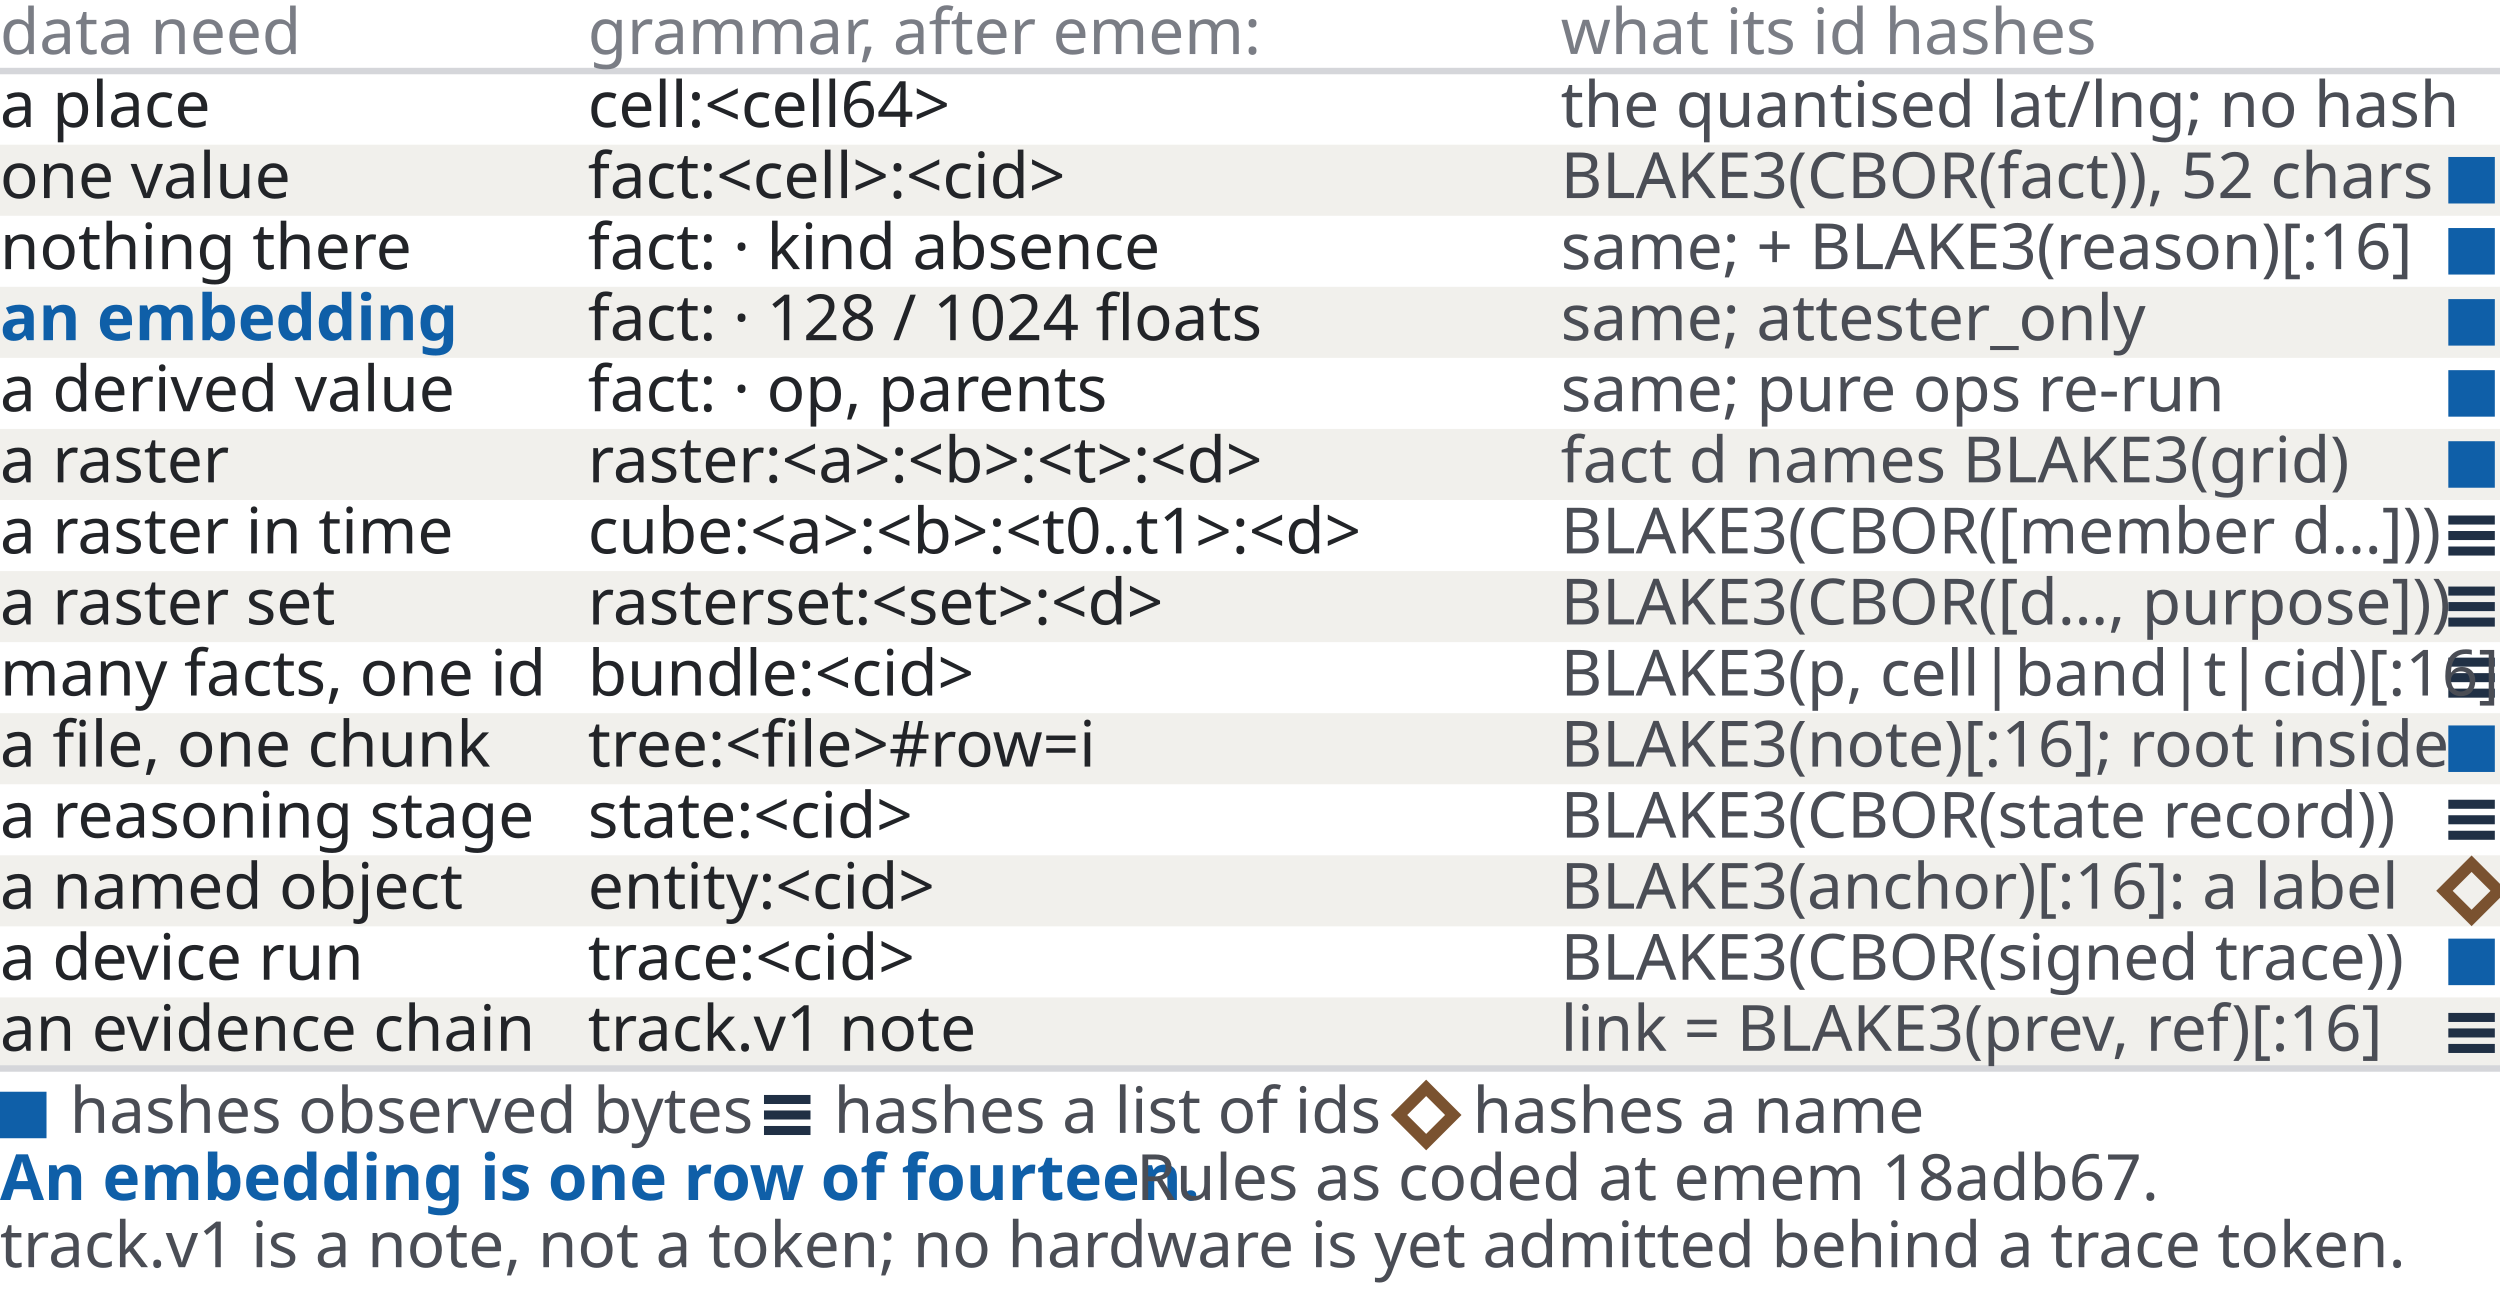
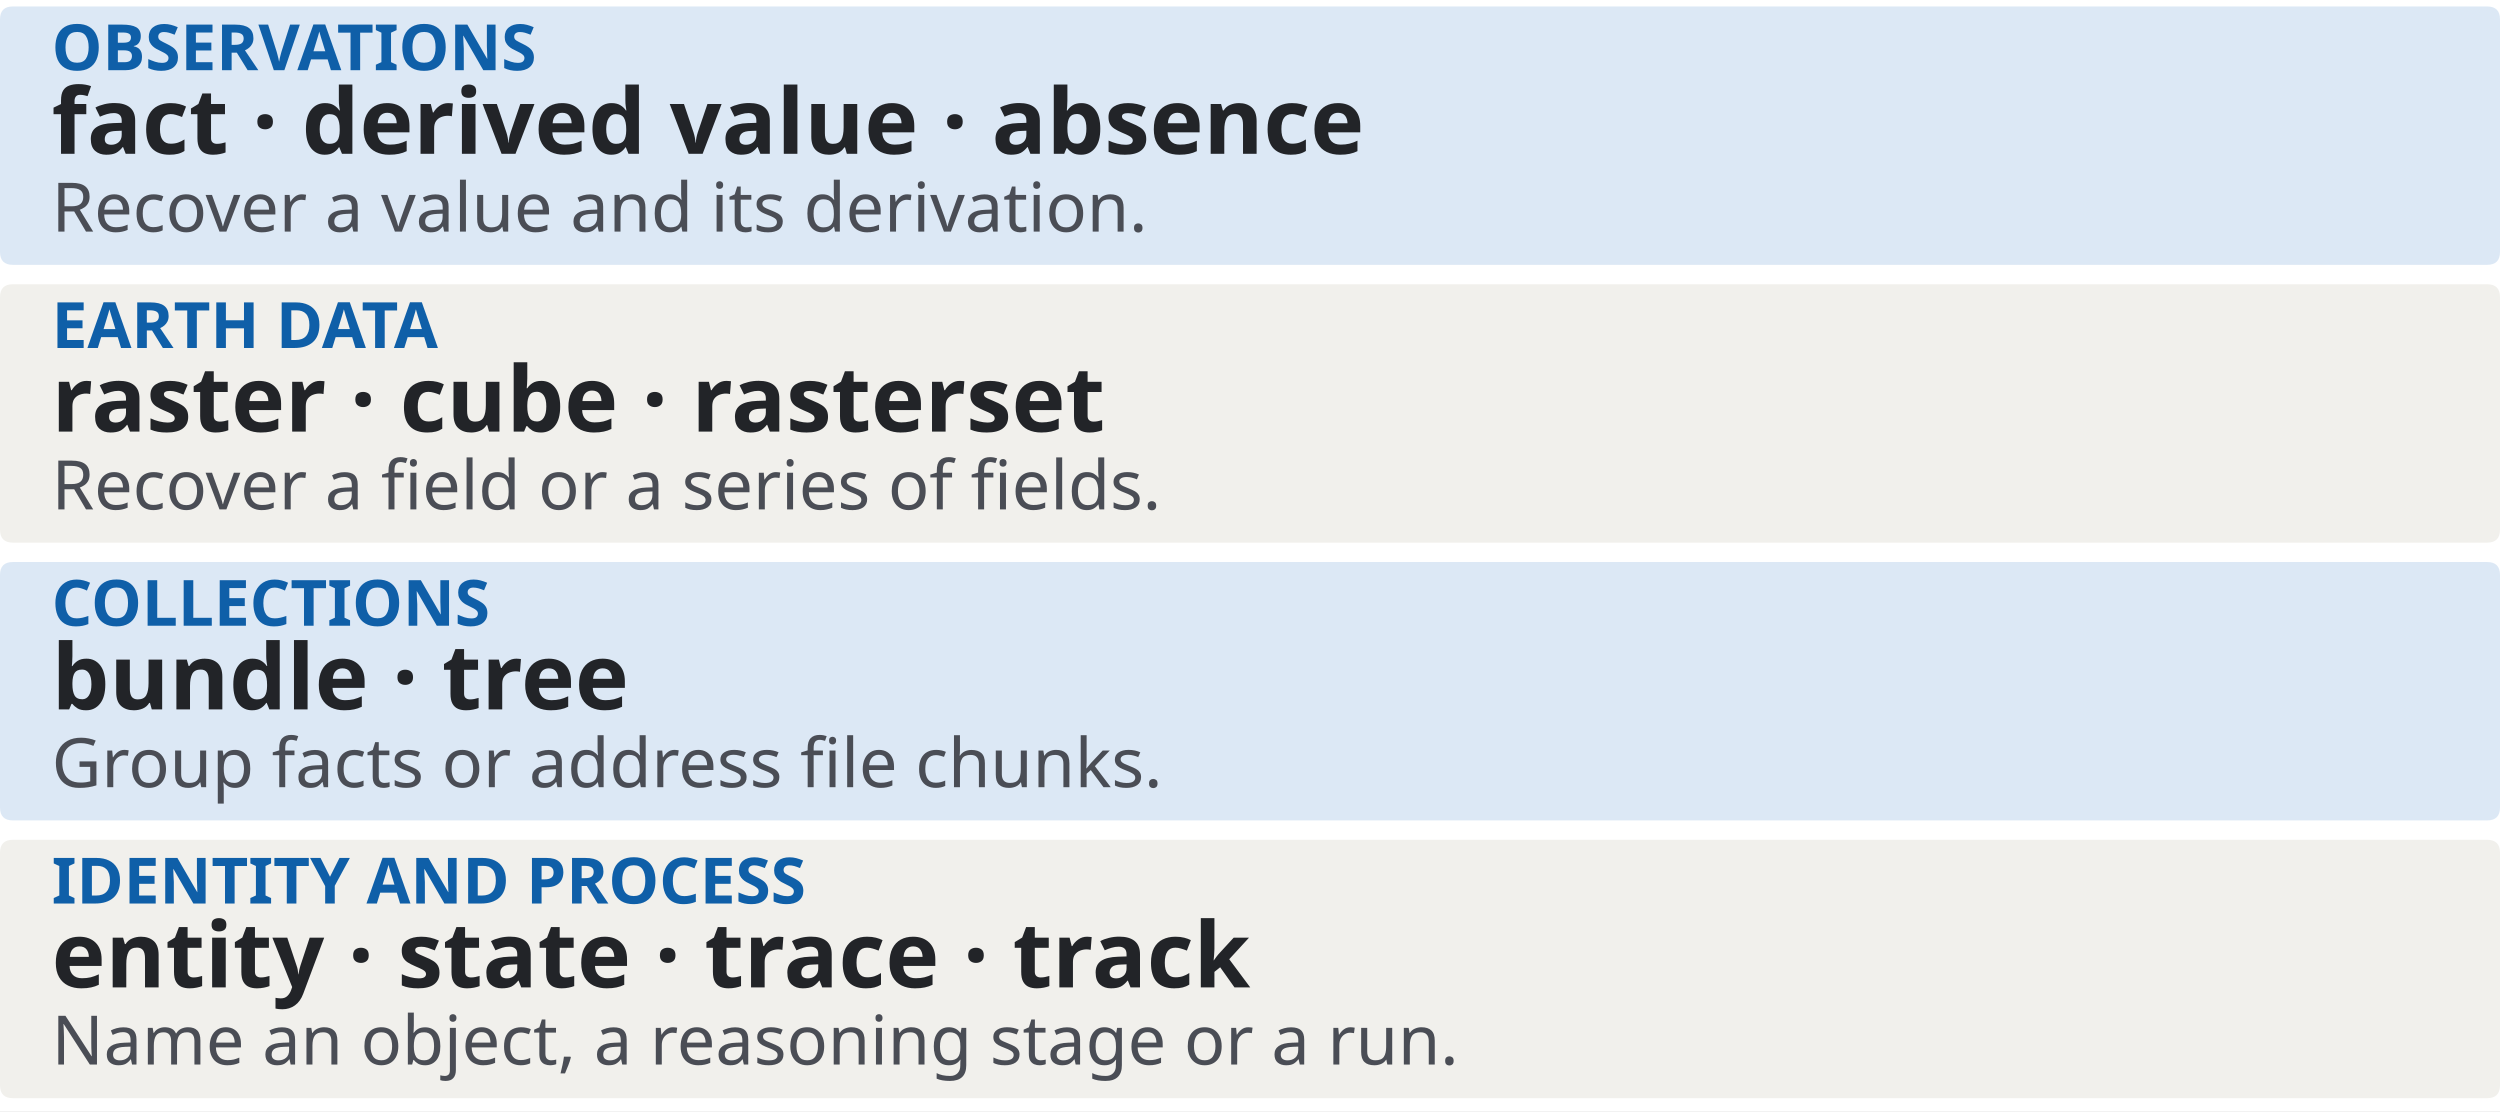
- <svg xmlns="http://www.w3.org/2000/svg" width="548.504pt" height="283.465pt" viewBox="0 0 548.504 283.465" version="1.1">
+ <svg xmlns="http://www.w3.org/2000/svg" width="548.504pt" height="243.78pt" viewBox="0 0 548.504 243.78" version="1.1">
  <defs>
    <style type="text/css">*{stroke-linejoin: round; stroke-linecap: butt}</style>
  </defs>
  <g id="figure_1">
    <g id="patch_1">
-       <path d="M 0 283.465  L 548.504 283.465  L 548.504 0  L 0 0  z " style="fill: #ffffff" />
+       <path d="M 0 243.78  L 548.504 243.78  L 548.504 0  L 0 0  z " style="fill: #ffffff" />
    </g>
    <g id="axes_1">
      <g id="patch_2">
-         <path d="M 0 31.748  L 548.504 31.748  L 548.504 47.339  L 0 47.339  z " clip-path="url(#pb19f500c92)" style="fill: #f1f0ec" />
+         <path d="M 2.835 1.417  L 545.669 1.417  Q 548.504 1.417 548.504 4.252  L 548.504 55.276  Q 548.504 58.11 545.669 58.11  L 2.835 58.11  Q 0 58.11 0 55.276  L 0 4.252  Q 0 1.417 2.835 1.417  z " clip-path="url(#pb8f6531162)" style="fill: #dce8f5" />
      </g>
      <g id="patch_3">
-         <path d="M 0 62.929  L 548.504 62.929  L 548.504 78.52  L 0 78.52  z " clip-path="url(#pb19f500c92)" style="fill: #f1f0ec" />
+         <path d="M 2.835 62.362  L 545.669 62.362  Q 548.504 62.362 548.504 65.197  L 548.504 116.22  Q 548.504 119.055 545.669 119.055  L 2.835 119.055  Q 0 119.055 0 116.22  L 0 65.197  Q 0 62.362 2.835 62.362  z " clip-path="url(#pb8f6531162)" style="fill: #f1f0ec" />
      </g>
      <g id="patch_4">
-         <path d="M 0 94.11  L 548.504 94.11  L 548.504 109.701  L 0 109.701  z " clip-path="url(#pb19f500c92)" style="fill: #f1f0ec" />
+         <path d="M 2.835 123.307  L 545.669 123.307  Q 548.504 123.307 548.504 126.142  L 548.504 177.165  Q 548.504 180 545.669 180  L 2.835 180  Q 0 180 0 177.165  L 0 126.142  Q 0 123.307 2.835 123.307  z " clip-path="url(#pb8f6531162)" style="fill: #dce8f5" />
      </g>
      <g id="patch_5">
-         <path d="M 0 125.291  L 548.504 125.291  L 548.504 140.882  L 0 140.882  z " clip-path="url(#pb19f500c92)" style="fill: #f1f0ec" />
-       </g>
-       <g id="patch_6">
-         <path d="M 0 156.472  L 548.504 156.472  L 548.504 172.063  L 0 172.063  z " clip-path="url(#pb19f500c92)" style="fill: #f1f0ec" />
-       </g>
-       <g id="patch_7">
-         <path d="M 0 187.654  L 548.504 187.654  L 548.504 203.244  L 0 203.244  z " clip-path="url(#pb19f500c92)" style="fill: #f1f0ec" />
-       </g>
-       <g id="patch_8">
-         <path d="M 0 218.835  L 548.504 218.835  L 548.504 234.425  L 0 234.425  z " clip-path="url(#pb19f500c92)" style="fill: #f1f0ec" />
-       </g>
-       <g id="line2d_1">
-         <path d="M 0 15.591  L 548.504 15.591  " clip-path="url(#pb19f500c92)" style="fill: none; stroke: #d5d6da; stroke-width: 1.417; stroke-linecap: square" />
-       </g>
-       <g id="line2d_2">
-         <path d="M 0 234.425  L 548.504 234.425  " clip-path="url(#pb19f500c92)" style="fill: none; stroke: #d5d6da; stroke-width: 1.417; stroke-linecap: square" />
-       </g>
-       <g id="patch_9">
-         <path d="M 537.165 34.441  L 547.37 34.441  L 547.37 44.646  L 537.165 44.646  z " clip-path="url(#pb19f500c92)" style="fill: #0f5fa8" />
-       </g>
-       <g id="patch_10">
-         <path d="M 537.165 50.031  L 547.37 50.031  L 547.37 60.236  L 537.165 60.236  z " clip-path="url(#pb19f500c92)" style="fill: #0f5fa8" />
-       </g>
-       <g id="patch_11">
-         <path d="M 537.165 65.622  L 547.37 65.622  L 547.37 75.827  L 537.165 75.827  z " clip-path="url(#pb19f500c92)" style="fill: #0f5fa8" />
-       </g>
-       <g id="patch_12">
-         <path d="M 537.165 81.213  L 547.37 81.213  L 547.37 91.417  L 537.165 91.417  z " clip-path="url(#pb19f500c92)" style="fill: #0f5fa8" />
-       </g>
-       <g id="patch_13">
-         <path d="M 537.165 96.803  L 547.37 96.803  L 547.37 107.008  L 537.165 107.008  z " clip-path="url(#pb19f500c92)" style="fill: #0f5fa8" />
-       </g>
-       <g id="patch_14">
-         <path d="M 537.165 113.102  L 547.37 113.102  L 547.37 115.087  L 537.165 115.087  z " clip-path="url(#pb19f500c92)" style="fill: #203045" />
-       </g>
-       <g id="patch_15">
-         <path d="M 537.165 116.504  L 547.37 116.504  L 547.37 118.488  L 537.165 118.488  z " clip-path="url(#pb19f500c92)" style="fill: #203045" />
-       </g>
-       <g id="patch_16">
-         <path d="M 537.165 119.906  L 547.37 119.906  L 547.37 121.89  L 537.165 121.89  z " clip-path="url(#pb19f500c92)" style="fill: #203045" />
-       </g>
-       <g id="patch_17">
-         <path d="M 537.165 128.693  L 547.37 128.693  L 547.37 130.677  L 537.165 130.677  z " clip-path="url(#pb19f500c92)" style="fill: #203045" />
-       </g>
-       <g id="patch_18">
-         <path d="M 537.165 132.094  L 547.37 132.094  L 547.37 134.079  L 537.165 134.079  z " clip-path="url(#pb19f500c92)" style="fill: #203045" />
-       </g>
-       <g id="patch_19">
-         <path d="M 537.165 135.496  L 547.37 135.496  L 547.37 137.48  L 537.165 137.48  z " clip-path="url(#pb19f500c92)" style="fill: #203045" />
-       </g>
-       <g id="patch_20">
-         <path d="M 537.165 144.283  L 547.37 144.283  L 547.37 146.268  L 537.165 146.268  z " clip-path="url(#pb19f500c92)" style="fill: #203045" />
-       </g>
-       <g id="patch_21">
-         <path d="M 537.165 147.685  L 547.37 147.685  L 547.37 149.669  L 537.165 149.669  z " clip-path="url(#pb19f500c92)" style="fill: #203045" />
-       </g>
-       <g id="patch_22">
-         <path d="M 537.165 151.087  L 547.37 151.087  L 547.37 153.071  L 537.165 153.071  z " clip-path="url(#pb19f500c92)" style="fill: #203045" />
-       </g>
-       <g id="patch_23">
-         <path d="M 537.165 159.165  L 547.37 159.165  L 547.37 169.37  L 537.165 169.37  z " clip-path="url(#pb19f500c92)" style="fill: #0f5fa8" />
-       </g>
-       <g id="patch_24">
-         <path d="M 537.165 175.465  L 547.37 175.465  L 547.37 177.449  L 537.165 177.449  z " clip-path="url(#pb19f500c92)" style="fill: #203045" />
-       </g>
-       <g id="patch_25">
-         <path d="M 537.165 178.866  L 547.37 178.866  L 547.37 180.85  L 537.165 180.85  z " clip-path="url(#pb19f500c92)" style="fill: #203045" />
-       </g>
-       <g id="patch_26">
-         <path d="M 537.165 182.268  L 547.37 182.268  L 547.37 184.252  L 537.165 184.252  z " clip-path="url(#pb19f500c92)" style="fill: #203045" />
-       </g>
-       <g id="patch_27">
-         <path d="M 542.268 189.496  L 548.22 195.449  L 542.268 201.402  L 536.315 195.449  L 542.268 189.496  z " clip-path="url(#pb19f500c92)" style="fill: none; stroke: #7a5230; stroke-width: 2.551; stroke-linejoin: miter" />
-       </g>
-       <g id="patch_28">
-         <path d="M 537.165 205.937  L 547.37 205.937  L 547.37 216.142  L 537.165 216.142  z " clip-path="url(#pb19f500c92)" style="fill: #0f5fa8" />
-       </g>
-       <g id="patch_29">
-         <path d="M 537.165 222.236  L 547.37 222.236  L 547.37 224.22  L 537.165 224.22  z " clip-path="url(#pb19f500c92)" style="fill: #203045" />
-       </g>
-       <g id="patch_30">
-         <path d="M 537.165 225.638  L 547.37 225.638  L 547.37 227.622  L 537.165 227.622  z " clip-path="url(#pb19f500c92)" style="fill: #203045" />
-       </g>
-       <g id="patch_31">
-         <path d="M 537.165 229.039  L 547.37 229.039  L 547.37 231.024  L 537.165 231.024  z " clip-path="url(#pb19f500c92)" style="fill: #203045" />
-       </g>
-       <g id="patch_32">
-         <path d="M 0 239.528  L 10.205 239.528  L 10.205 249.732  L 0 249.732  z " clip-path="url(#pb19f500c92)" style="fill: #0f5fa8" />
-       </g>
-       <g id="patch_33">
-         <path d="M 167.619 240.236  L 177.824 240.236  L 177.824 242.22  L 167.619 242.22  z " clip-path="url(#pb19f500c92)" style="fill: #203045" />
-       </g>
-       <g id="patch_34">
-         <path d="M 167.619 243.638  L 177.824 243.638  L 177.824 245.622  L 167.619 245.622  z " clip-path="url(#pb19f500c92)" style="fill: #203045" />
-       </g>
-       <g id="patch_35">
-         <path d="M 167.619 247.039  L 177.824 247.039  L 177.824 249.024  L 167.619 249.024  z " clip-path="url(#pb19f500c92)" style="fill: #203045" />
-       </g>
-       <g id="patch_36">
-         <path d="M 312.902 238.677  L 318.854 244.63  L 312.902 250.583  L 306.949 244.63  L 312.902 238.677  z " clip-path="url(#pb19f500c92)" style="fill: none; stroke: #7a5230; stroke-width: 2.551; stroke-linejoin: miter" />
+         <path d="M 2.835 184.252  L 545.669 184.252  Q 548.504 184.252 548.504 187.087  L 548.504 238.11  Q 548.504 240.945 545.669 240.945  L 2.835 240.945  Q 0 240.945 0 238.11  L 0 187.087  Q 0 184.252 2.835 184.252  z " clip-path="url(#pb8f6531162)" style="fill: #f1f0ec" />
      </g>
      <g id="text_1">
-         <text style="font-size: 14px; font-family: 'IBM Plex Sans'; text-anchor: start; fill: #7a7d85" x="0" y="11.857" transform="rotate(-0 0 11.85701)">data need</text>
+         <text style="font-weight: 700; font-size: 14px; font-family: 'IBM Plex Sans'; text-anchor: start; fill: #0f5fa8" x="11.339" y="15.402" transform="rotate(-0 11.33858 15.40205)">OBSERVATIONS</text>
      </g>
      <g id="text_2">
-         <text style="font-size: 14px; font-family: 'IBM Plex Sans'; text-anchor: start; fill: #7a7d85" x="128.976" y="11.857" transform="rotate(-0 128.9764 11.85701)">grammar, after emem:</text>
+         <text style="font-weight: 600; font-size: 20px; font-family: 'IBM Plex Sans'; text-anchor: start; fill: #222428" x="11.339" y="33.746" transform="rotate(-0 11.33858 33.74646)">fact · derived value · absence</text>
      </g>
      <g id="text_3">
-         <text style="font-size: 14px; font-family: 'IBM Plex Sans'; text-anchor: start; fill: #7a7d85" x="342.425" y="11.857" transform="rotate(-0 342.4252 11.85701)">what its id hashes</text>
+         <text style="font-size: 15px; font-family: 'IBM Plex Sans'; text-anchor: start; fill: #4a4d55" x="11.339" y="50.822" transform="rotate(-0 11.33858 50.82165)">Recover a value and its derivation.</text>
      </g>
      <g id="text_4">
-         <text style="font-size: 14px; font-family: 'IBM Plex Sans'; text-anchor: start; fill: #222428" x="0" y="27.873" transform="rotate(-0 0 27.87276)">a place</text>
+         <text style="font-weight: 700; font-size: 14px; font-family: 'IBM Plex Sans'; text-anchor: start; fill: #0f5fa8" x="11.339" y="76.347" transform="rotate(-0 11.33858 76.34693)">EARTH DATA</text>
      </g>
      <g id="text_5">
-         <text style="font-size: 14px; font-family: 'IBM Plex Mono'; text-anchor: start; fill: #222428" x="128.976" y="27.873" transform="rotate(-0 128.9764 27.87276)">cell:&lt;cell64&gt;</text>
+         <text style="font-weight: 600; font-size: 20px; font-family: 'IBM Plex Sans'; text-anchor: start; fill: #222428" x="11.339" y="94.691" transform="rotate(-0 11.33858 94.69134)">raster · cube · rasterset</text>
      </g>
      <g id="text_6">
-         <text style="font-size: 14px; font-family: 'IBM Plex Sans'; text-anchor: start; fill: #4a4d55" x="342.425" y="27.873" transform="rotate(-0 342.4252 27.87276)">the quantised lat/lng; no hash</text>
+         <text style="font-size: 15px; font-family: 'IBM Plex Sans'; text-anchor: start; fill: #4a4d55" x="11.339" y="111.767" transform="rotate(-0 11.33858 111.7665)">Recover a field or a series of fields.</text>
      </g>
      <g id="text_7">
-         <text style="font-size: 14px; font-family: 'IBM Plex Sans'; text-anchor: start; fill: #222428" x="0" y="43.463" transform="rotate(-0 0 43.46331)">one value</text>
+         <text style="font-weight: 700; font-size: 14px; font-family: 'IBM Plex Sans'; text-anchor: start; fill: #0f5fa8" x="11.339" y="137.292" transform="rotate(-0 11.33858 137.2918)">COLLECTIONS</text>
      </g>
      <g id="text_8">
-         <text style="font-size: 14px; font-family: 'IBM Plex Mono'; text-anchor: start; fill: #222428" x="128.976" y="43.463" transform="rotate(-0 128.9764 43.46331)">fact:&lt;cell&gt;:&lt;cid&gt;</text>
+         <text style="font-weight: 600; font-size: 20px; font-family: 'IBM Plex Sans'; text-anchor: start; fill: #222428" x="11.339" y="155.636" transform="rotate(-0 11.33858 155.6362)">bundle · tree</text>
      </g>
      <g id="text_9">
-         <text style="font-size: 14px; font-family: 'IBM Plex Sans'; text-anchor: start; fill: #4a4d55" x="342.425" y="43.463" transform="rotate(-0 342.4252 43.46331)">BLAKE3(CBOR(fact)), 52 chars</text>
+         <text style="font-size: 15px; font-family: 'IBM Plex Sans'; text-anchor: start; fill: #4a4d55" x="11.339" y="172.711" transform="rotate(-0 11.33858 172.7114)">Group facts or address file chunks.</text>
      </g>
      <g id="text_10">
-         <text style="font-size: 14px; font-family: 'IBM Plex Sans'; text-anchor: start; fill: #222428" x="0" y="59.054" transform="rotate(-0 0 59.05386)">nothing there</text>
+         <text style="font-weight: 700; font-size: 14px; font-family: 'IBM Plex Sans'; text-anchor: start; fill: #0f5fa8" x="11.339" y="198.237" transform="rotate(-0 11.33858 198.2367)">IDENTITY AND PROCESS</text>
      </g>
      <g id="text_11">
-         <text style="font-size: 14px; font-family: 'IBM Plex Mono'; text-anchor: start; fill: #222428" x="128.976" y="59.054" transform="rotate(-0 128.9764 59.05386)">fact: · kind absence</text>
+         <text style="font-weight: 600; font-size: 20px; font-family: 'IBM Plex Sans'; text-anchor: start; fill: #222428" x="11.339" y="216.64" transform="rotate(-0 11.33858 216.6405)">entity · state · trace · track</text>
      </g>
      <g id="text_12">
-         <text style="font-size: 14px; font-family: 'IBM Plex Sans'; text-anchor: start; fill: #4a4d55" x="342.425" y="59.054" transform="rotate(-0 342.4252 59.05386)">same; + BLAKE3(reason)[:16]</text>
-       </g>
-       <g id="text_13">
-         <text style="font-weight: 600; font-size: 14px; font-family: 'IBM Plex Sans'; text-anchor: start; fill: #0f5fa8" x="0" y="74.644" transform="rotate(-0 0 74.64441)">an embedding</text>
-       </g>
-       <g id="text_14">
-         <text style="font-size: 14px; font-family: 'IBM Plex Mono'; text-anchor: start; fill: #222428" x="128.976" y="74.644" transform="rotate(-0 128.9764 74.64441)">fact: · 128 / 1024 floats</text>
-       </g>
-       <g id="text_15">
-         <text style="font-size: 14px; font-family: 'IBM Plex Sans'; text-anchor: start; fill: #4a4d55" x="342.425" y="74.644" transform="rotate(-0 342.4252 74.64441)">same; attester_only</text>
-       </g>
-       <g id="text_16">
-         <text style="font-size: 14px; font-family: 'IBM Plex Sans'; text-anchor: start; fill: #222428" x="0" y="90.235" transform="rotate(-0 0 90.23496)">a derived value</text>
-       </g>
-       <g id="text_17">
-         <text style="font-size: 14px; font-family: 'IBM Plex Mono'; text-anchor: start; fill: #222428" x="128.976" y="90.235" transform="rotate(-0 128.9764 90.23496)">fact: · op, parents</text>
-       </g>
-       <g id="text_18">
-         <text style="font-size: 14px; font-family: 'IBM Plex Sans'; text-anchor: start; fill: #4a4d55" x="342.425" y="90.235" transform="rotate(-0 342.4252 90.23496)">same; pure ops re-run</text>
-       </g>
-       <g id="text_19">
-         <text style="font-size: 14px; font-family: 'IBM Plex Sans'; text-anchor: start; fill: #222428" x="0" y="105.826" transform="rotate(-0 0 105.8255)">a raster</text>
-       </g>
-       <g id="text_20">
-         <text style="font-size: 14px; font-family: 'IBM Plex Mono'; text-anchor: start; fill: #222428" x="128.976" y="105.826" transform="rotate(-0 128.9764 105.8255)">raster:&lt;a&gt;:&lt;b&gt;:&lt;t&gt;:&lt;d&gt;</text>
-       </g>
-       <g id="text_21">
-         <text style="font-size: 14px; font-family: 'IBM Plex Sans'; text-anchor: start; fill: #4a4d55" x="342.425" y="105.826" transform="rotate(-0 342.4252 105.8255)">fact d names BLAKE3(grid)</text>
-       </g>
-       <g id="text_22">
-         <text style="font-size: 14px; font-family: 'IBM Plex Sans'; text-anchor: start; fill: #222428" x="0" y="121.416" transform="rotate(-0 0 121.4161)">a raster in time</text>
-       </g>
-       <g id="text_23">
-         <text style="font-size: 14px; font-family: 'IBM Plex Mono'; text-anchor: start; fill: #222428" x="128.976" y="121.416" transform="rotate(-0 128.9764 121.4161)">cube:&lt;a&gt;:&lt;b&gt;:&lt;t0..t1&gt;:&lt;d&gt;</text>
-       </g>
-       <g id="text_24">
-         <text style="font-size: 14px; font-family: 'IBM Plex Sans'; text-anchor: start; fill: #4a4d55" x="342.425" y="121.416" transform="rotate(-0 342.4252 121.4161)">BLAKE3(CBOR([member d…]))</text>
-       </g>
-       <g id="text_25">
-         <text style="font-size: 14px; font-family: 'IBM Plex Sans'; text-anchor: start; fill: #222428" x="0" y="137.007" transform="rotate(-0 0 137.0066)">a raster set</text>
-       </g>
-       <g id="text_26">
-         <text style="font-size: 14px; font-family: 'IBM Plex Mono'; text-anchor: start; fill: #222428" x="128.976" y="137.007" transform="rotate(-0 128.9764 137.0066)">rasterset:&lt;set&gt;:&lt;d&gt;</text>
-       </g>
-       <g id="text_27">
-         <text style="font-size: 14px; font-family: 'IBM Plex Sans'; text-anchor: start; fill: #4a4d55" x="342.425" y="137.007" transform="rotate(-0 342.4252 137.0066)">BLAKE3(CBOR([d…, purpose]))</text>
-       </g>
-       <g id="text_28">
-         <text style="font-size: 14px; font-family: 'IBM Plex Sans'; text-anchor: start; fill: #222428" x="0" y="152.597" transform="rotate(-0 0 152.5972)">many facts, one id</text>
-       </g>
-       <g id="text_29">
-         <text style="font-size: 14px; font-family: 'IBM Plex Mono'; text-anchor: start; fill: #222428" x="128.976" y="152.597" transform="rotate(-0 128.9764 152.5972)">bundle:&lt;cid&gt;</text>
-       </g>
-       <g id="text_30">
-         <text style="font-size: 14px; font-family: 'IBM Plex Sans'; text-anchor: start; fill: #4a4d55" x="342.425" y="152.597" transform="rotate(-0 342.4252 152.5972)">BLAKE3(p, cell|band|t|cid)[:16]</text>
-       </g>
-       <g id="text_31">
-         <text style="font-size: 14px; font-family: 'IBM Plex Sans'; text-anchor: start; fill: #222428" x="0" y="168.188" transform="rotate(-0 0 168.1877)">a file, one chunk</text>
-       </g>
-       <g id="text_32">
-         <text style="font-size: 14px; font-family: 'IBM Plex Mono'; text-anchor: start; fill: #222428" x="128.976" y="168.188" transform="rotate(-0 128.9764 168.1877)">tree:&lt;file&gt;#row=i</text>
-       </g>
-       <g id="text_33">
-         <text style="font-size: 14px; font-family: 'IBM Plex Sans'; text-anchor: start; fill: #4a4d55" x="342.425" y="168.188" transform="rotate(-0 342.4252 168.1877)">BLAKE3(note)[:16]; root inside</text>
-       </g>
-       <g id="text_34">
-         <text style="font-size: 14px; font-family: 'IBM Plex Sans'; text-anchor: start; fill: #222428" x="0" y="183.778" transform="rotate(-0 0 183.7783)">a reasoning stage</text>
-       </g>
-       <g id="text_35">
-         <text style="font-size: 14px; font-family: 'IBM Plex Mono'; text-anchor: start; fill: #222428" x="128.976" y="183.778" transform="rotate(-0 128.9764 183.7783)">state:&lt;cid&gt;</text>
-       </g>
-       <g id="text_36">
-         <text style="font-size: 14px; font-family: 'IBM Plex Sans'; text-anchor: start; fill: #4a4d55" x="342.425" y="183.778" transform="rotate(-0 342.4252 183.7783)">BLAKE3(CBOR(state record))</text>
-       </g>
-       <g id="text_37">
-         <text style="font-size: 14px; font-family: 'IBM Plex Sans'; text-anchor: start; fill: #222428" x="0" y="199.369" transform="rotate(-0 0 199.3688)">a named object</text>
-       </g>
-       <g id="text_38">
-         <text style="font-size: 14px; font-family: 'IBM Plex Mono'; text-anchor: start; fill: #222428" x="128.976" y="199.369" transform="rotate(-0 128.9764 199.3688)">entity:&lt;cid&gt;</text>
-       </g>
-       <g id="text_39">
-         <text style="font-size: 14px; font-family: 'IBM Plex Sans'; text-anchor: start; fill: #4a4d55" x="342.425" y="199.369" transform="rotate(-0 342.4252 199.3688)">BLAKE3(anchor)[:16]: a label</text>
-       </g>
-       <g id="text_40">
-         <text style="font-size: 14px; font-family: 'IBM Plex Sans'; text-anchor: start; fill: #222428" x="0" y="214.959" transform="rotate(-0 0 214.9594)">a device run</text>
-       </g>
-       <g id="text_41">
-         <text style="font-size: 14px; font-family: 'IBM Plex Mono'; text-anchor: start; fill: #222428" x="128.976" y="214.959" transform="rotate(-0 128.9764 214.9594)">trace:&lt;cid&gt;</text>
-       </g>
-       <g id="text_42">
-         <text style="font-size: 14px; font-family: 'IBM Plex Sans'; text-anchor: start; fill: #4a4d55" x="342.425" y="214.959" transform="rotate(-0 342.4252 214.9594)">BLAKE3(CBOR(signed trace))</text>
-       </g>
-       <g id="text_43">
-         <text style="font-size: 14px; font-family: 'IBM Plex Sans'; text-anchor: start; fill: #222428" x="0" y="230.55" transform="rotate(-0 0 230.5499)">an evidence chain</text>
-       </g>
-       <g id="text_44">
-         <text style="font-size: 14px; font-family: 'IBM Plex Mono'; text-anchor: start; fill: #222428" x="128.976" y="230.55" transform="rotate(-0 128.9764 230.5499)">track.v1 note</text>
-       </g>
-       <g id="text_45">
-         <text style="font-size: 14px; font-family: 'IBM Plex Sans'; text-anchor: start; fill: #4a4d55" x="342.425" y="230.55" transform="rotate(-0 342.4252 230.5499)">link = BLAKE3(prev, ref)[:16]</text>
-       </g>
-       <g id="text_46">
-         <text style="font-size: 14px; font-family: 'IBM Plex Sans'; text-anchor: start; fill: #4a4d55" x="15.307" y="248.55" transform="rotate(-0 15.30709 248.5499)">hashes observed bytes</text>
-       </g>
-       <g id="text_47">
-         <text style="font-size: 14px; font-family: 'IBM Plex Sans'; text-anchor: start; fill: #4a4d55" x="182.926" y="248.55" transform="rotate(-0 182.9262 248.5499)">hashes a list of ids</text>
-       </g>
-       <g id="text_48">
-         <text style="font-size: 14px; font-family: 'IBM Plex Sans'; text-anchor: start; fill: #4a4d55" x="323.106" y="248.55" transform="rotate(-0 323.1065 248.5499)">hashes a name</text>
-       </g>
-       <g id="text_49">
-         <text style="font-weight: 600; font-size: 14px; font-family: 'IBM Plex Sans'; text-anchor: start; fill: #0f5fa8" x="0" y="263.29" transform="rotate(-0 0 263.2901)">An embedding is one row of fourteen.</text>
-       </g>
-       <g id="text_50">
-         <text style="font-size: 14px; font-family: 'IBM Plex Sans'; text-anchor: start; fill: #4a4d55" x="249.287" y="263.29" transform="rotate(-0 249.287 263.2901)">Rules as coded at emem 18adb67.</text>
-       </g>
-       <g id="text_51">
-         <text style="font-size: 14px; font-family: 'IBM Plex Sans'; text-anchor: start; fill: #4a4d55" x="0" y="278.03" transform="rotate(-0 0 278.0302)">track.v1 is a note, not a token; no hardware is yet admitted behind a trace token.</text>
+         <text style="font-size: 15px; font-family: 'IBM Plex Sans'; text-anchor: start; fill: #4a4d55" x="11.339" y="233.566" transform="rotate(-0 11.33858 233.5661)">Name an object, a reasoning stage or a run.</text>
      </g>
    </g>
  </g>
  <defs>
-     <clipPath id="pb19f500c92">
-       <rect x="0" y="0" width="548.504" height="283.465" />
+     <clipPath id="pb8f6531162">
+       <rect x="0" y="0" width="548.504" height="243.78" />
    </clipPath>
  </defs>
</svg>
